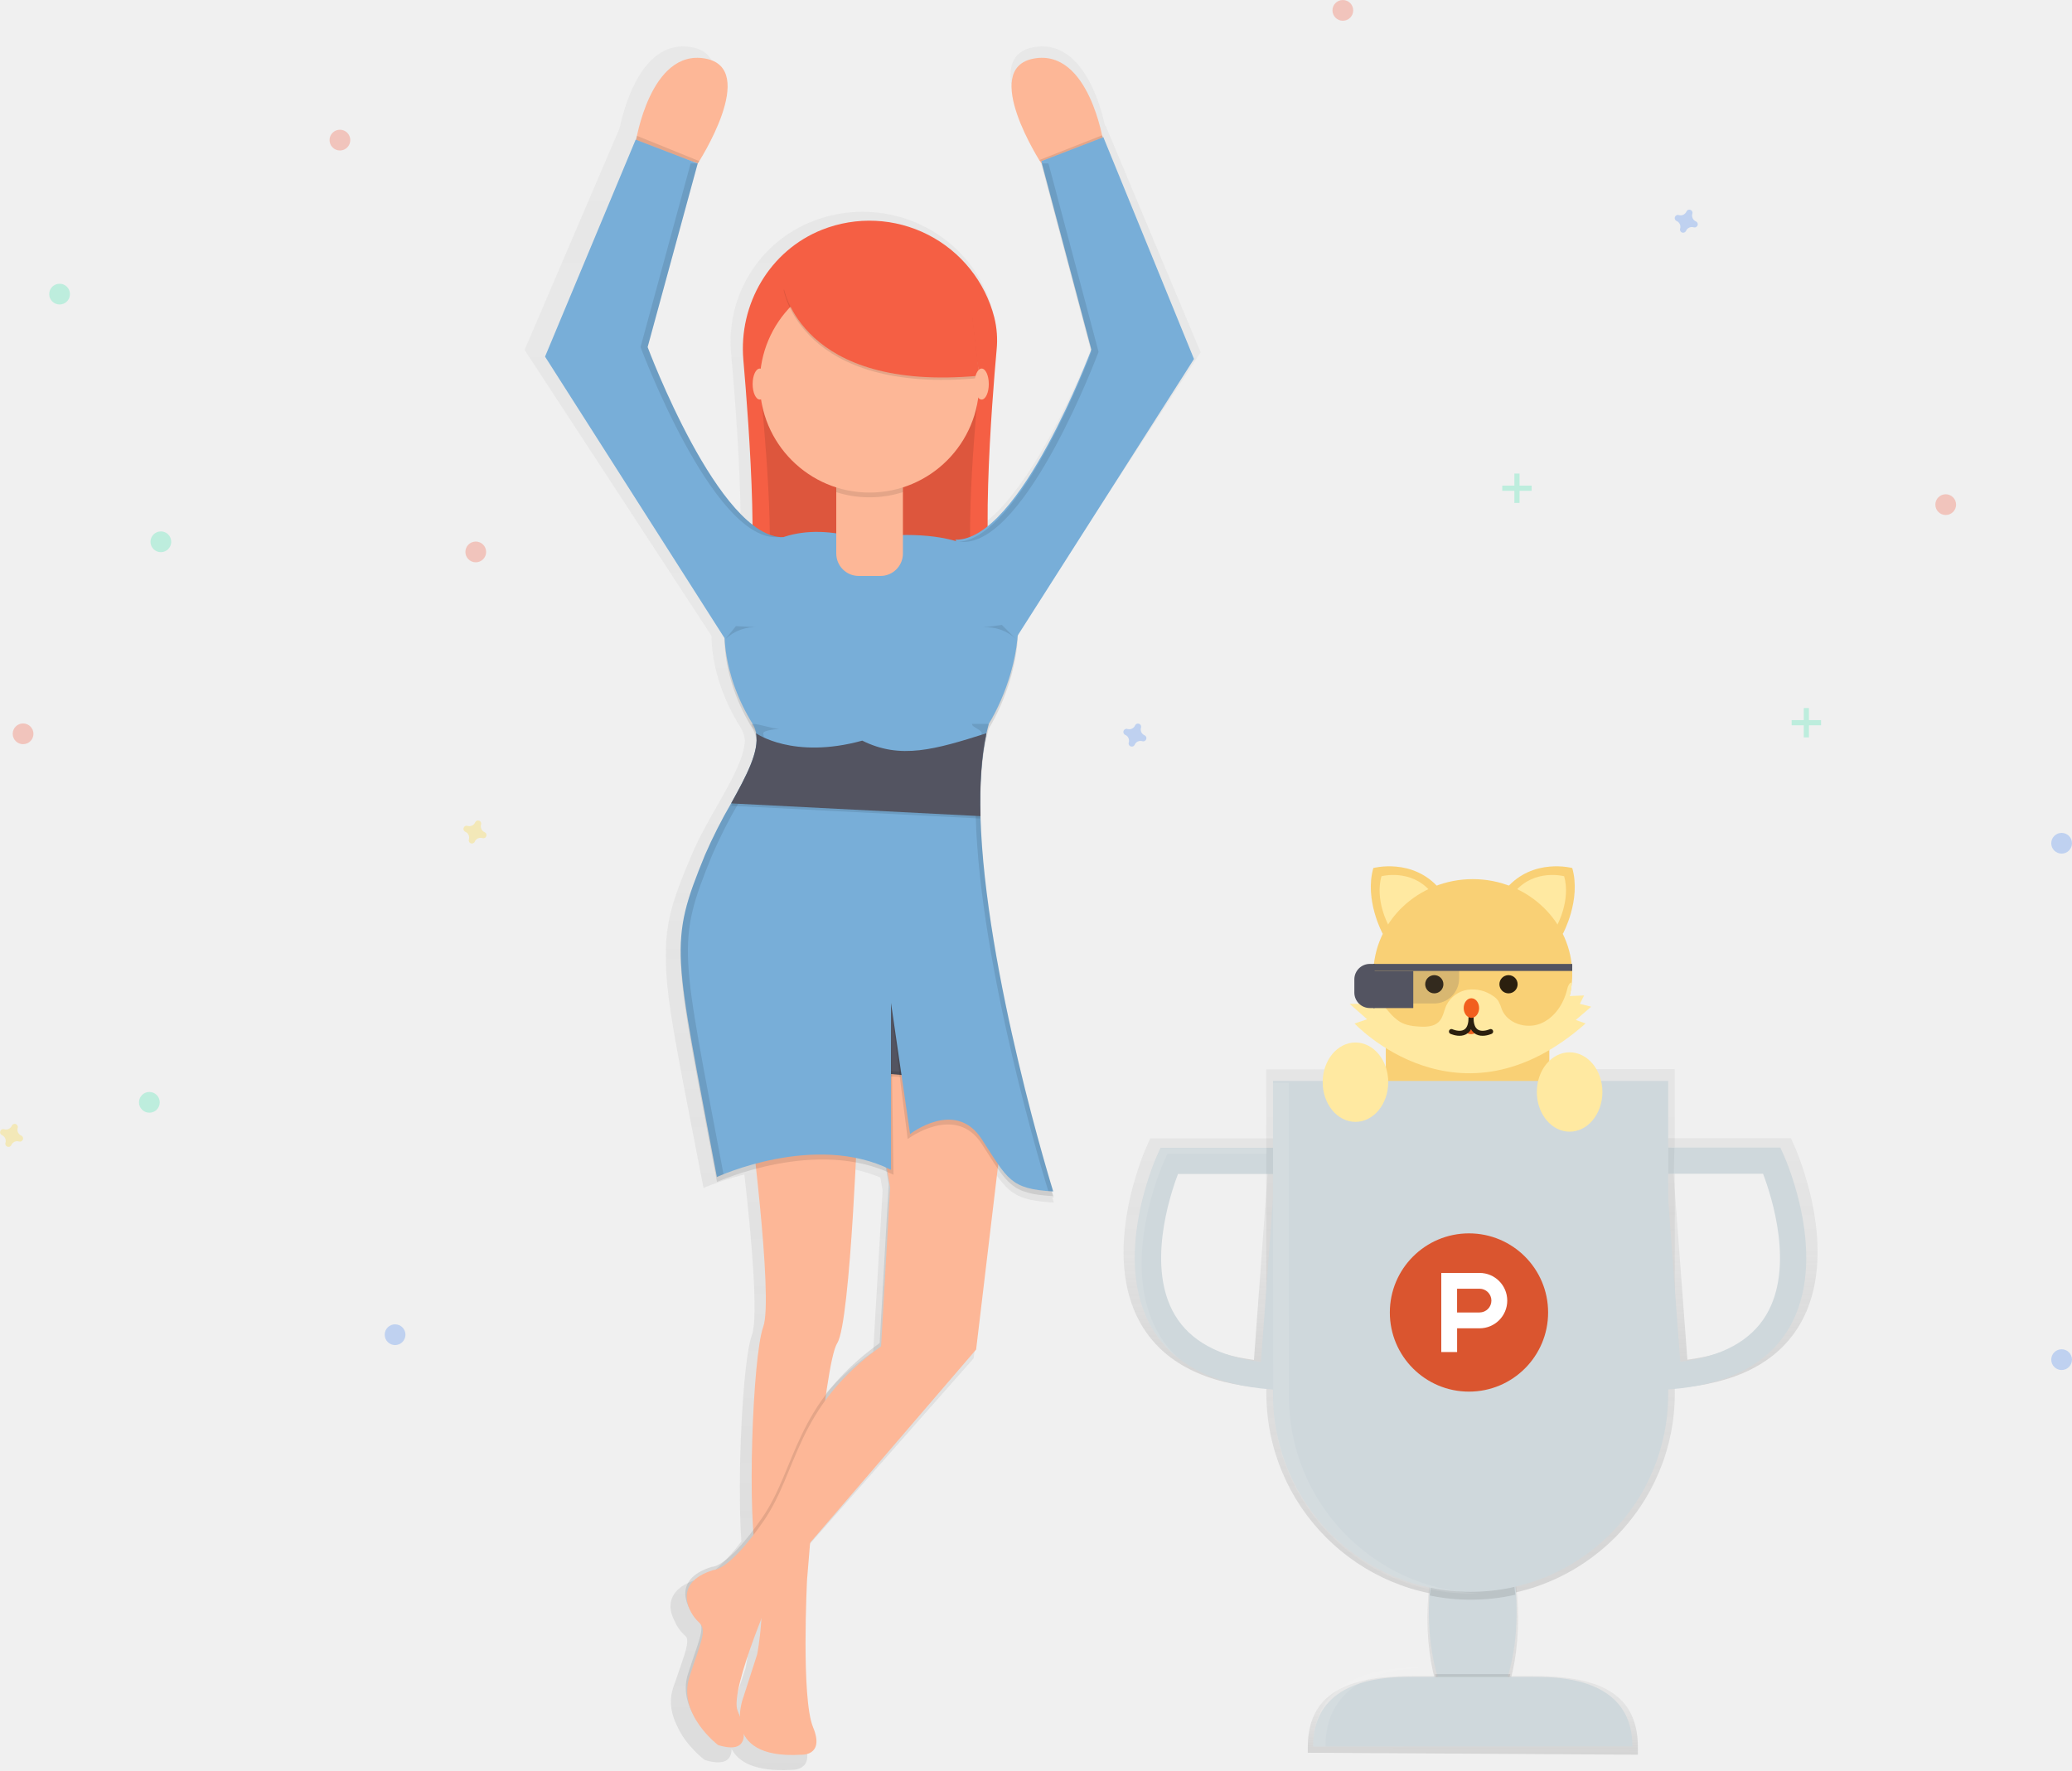
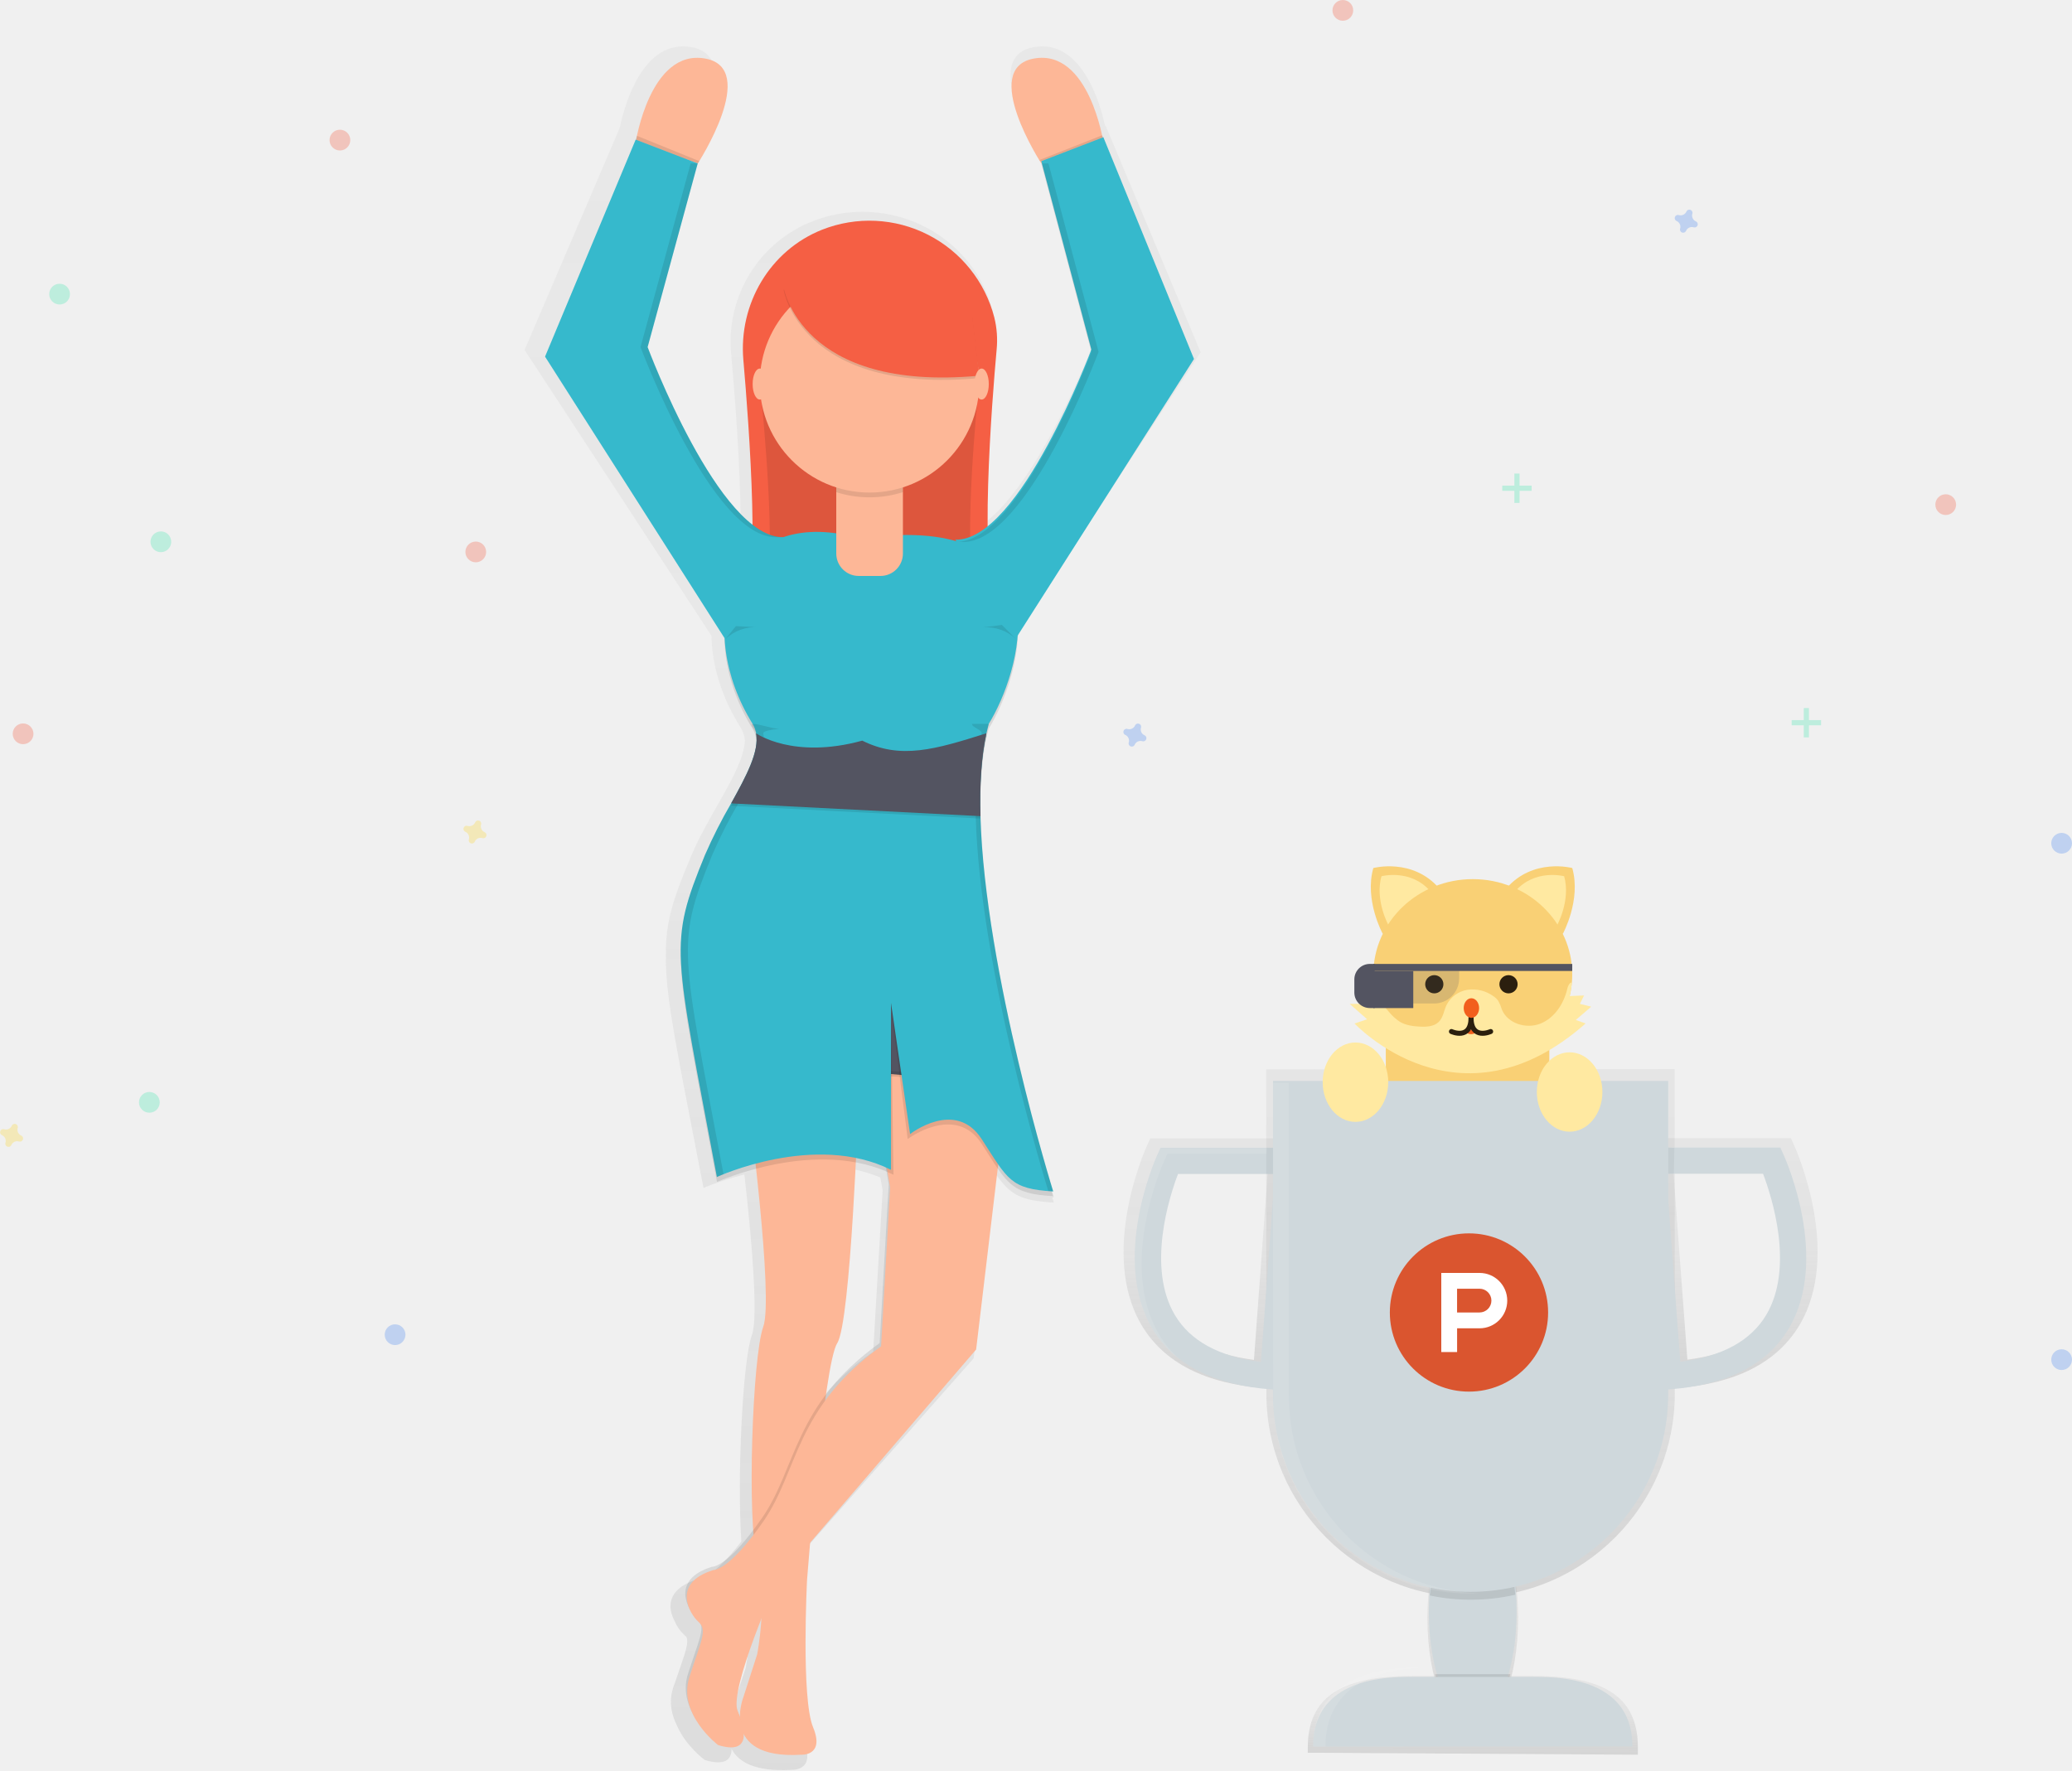
<svg xmlns="http://www.w3.org/2000/svg" xmlns:xlink="http://www.w3.org/1999/xlink" id="f7e4d890-49c5-4510-ab8b-068b53af747b" data-name="Layer 1" width="830.52" height="709.6" viewBox="0 0 830.52 709.6">
  <defs>
    <linearGradient id="d75d4f5d-b700-42a6-92be-ed5e89a20100" x1="530.5" y1="797" x2="530.5" y2="106" gradientUnits="userSpaceOnUse">
      <stop offset="0" stop-color="gray" stop-opacity="0.25" />
      <stop offset="0.54" stop-color="gray" stop-opacity="0.12" />
      <stop offset="1" stop-color="gray" stop-opacity="0.1" />
    </linearGradient>
    <linearGradient id="3aa49d9c-916f-4670-b217-2910ad731142" x1="775.38" y1="780.18" x2="775.38" y2="690.87" gradientTransform="translate(-185.36 -86.58) rotate(-0.02)" xlink:href="#d75d4f5d-b700-42a6-92be-ed5e89a20100" />
    <linearGradient id="29fdbb02-504d-40fc-8c8b-89d40eb7543b" x1="775.39" y1="790.34" x2="775.39" y2="758.68" gradientTransform="translate(-0.62 0.82) rotate(-0.02)" xlink:href="#d75d4f5d-b700-42a6-92be-ed5e89a20100" />
    <linearGradient id="875735f0-9451-4d18-8d7e-91aa5c4b50ca" x1="670.31" y1="643.75" x2="670.31" y2="543.2" gradientTransform="translate(-0.62 0.82) rotate(-0.02)" xlink:href="#d75d4f5d-b700-42a6-92be-ed5e89a20100" />
    <linearGradient id="86201932-e8e2-4080-9e8f-200c3a4020d8" x1="878.8" y1="643.75" x2="878.8" y2="543.2" gradientTransform="translate(-0.62 0.82) rotate(-0.02)" xlink:href="#d75d4f5d-b700-42a6-92be-ed5e89a20100" />
    <linearGradient id="fba1422f-afa4-4f40-bd94-90e3ecf07106" x1="774.55" y1="727.25" x2="774.55" y2="515.55" gradientTransform="translate(-0.62 0.82) rotate(-0.02)" xlink:href="#d75d4f5d-b700-42a6-92be-ed5e89a20100" />
  </defs>
  <g opacity="0.7">
    <path d="M576.85,414.74q-.06-2.17-.08-4.29a127.77,127.77,0,0,1,2.59-27.51c.29-1.3.61-2.57,1-3.81,5.33-8.39,11.66-23.52,12.22-38.15L666,228.63l-37.86-90.3-.53-.76c-1.88-8.58-9.2-34.54-28.36-31.29-20.36,3.45-2.19,34.48,2.12,41.37h0c.54.87.87,1.35.87,1.35l.24-.08,0,.08h-.26L623,225.14c-1.91,4.9-21.77,54.83-43.18,71.56-.21-26.14,2.62-59.48,3.77-71.88a37.82,37.82,0,0,0-1-13.06c-5.93-22.68-27-39.45-52.13-39.45A54.87,54.87,0,0,0,510.66,176a51.85,51.85,0,0,0-32.87,53c1.3,14.56,3.66,43.84,3.83,67.1-22.69-17.23-43.78-72.3-43.78-72.3L458.76,149s25.9-38.84,3-42.72c-19.3-3.27-26.59,23.09-28.4,31.48h0l-.49,1.54L395,227.66l74.93,114.59c.19,11.75,4,24.68,11.75,36.89a10.56,10.56,0,0,1,1.47,3.81,12.59,12.59,0,0,1,.18,1.38c-.39,7-5.22,15.68-10.64,25.21h0c-3.82,6.71-7.91,13.83-10.94,21.05-7,16.63-10.29,26-10.13,40-.2,16.93,5,40.28,15.11,93a116.26,116.26,0,0,1,16.38-5.4c2.73,24.17,5.76,57.1,3,64.43-3.66,9.85-6,57.36-4.2,82.71-12,15.51-17.23,15-17.23,15-13,3.89-12.32,11.7-9.55,16.88a16.16,16.16,0,0,0,3.88,5.56,6,6,0,0,1,1,1.1c.91,3.2-1.49,8.22-5.41,20-1.9,5.72-.67,11.07,1.61,15.51,3.59,8.07,11,13.53,11,13.53,8.13,2.43,10.79-.12,10.76-4.44,2.65,5.07,9.18,9.24,23.92,8.4,0,0,10.09.66,5-11.22s-2.52-60.06-2.52-60.06.48-6,1.28-15.09L575,631.9l9-73.7c5.76,8.14,9.68,10.52,23.15,11.25,0,0-.22-.69-.62-2l.62,0S578.65,478.18,576.85,414.74Zm-52,140.95a61.44,61.44,0,0,1,12.77,3.72l.9,5.17-3.78,64.68A100.71,100.71,0,0,0,512.37,650c1.54-10.46,3.16-18.45,4.68-20.75C520.8,623.59,523.45,582.74,524.81,555.69ZM478,773.13a24,24,0,0,0-1.56,8.29c-.29-.78-.62-1.57-1-2.35-2.33-5.28,4.43-24.08,10-37.75A116.71,116.71,0,0,1,483.63,756Z" transform="translate(-184.74 -87.4)" fill="url(#d75d4f5d-b700-42a6-92be-ed5e89a20100)" />
  </g>
  <path d="M627,144.31s-5.74-37.29-27.73-33.46,2.87,42.07,2.87,42.07Z" transform="translate(-184.74 -87.4)" fill="#fdb797" />
  <path d="M439.58,144.31s5.74-37.29,27.73-33.46-2.87,42.07-2.87,42.07Z" transform="translate(-184.74 -87.4)" fill="#fdb797" />
  <rect x="335.15" y="395.36" width="47.8" height="37.29" fill="#535461" />
  <path d="M584.22,227.56a38.18,38.18,0,0,0-.92-12.86,51.67,51.67,0,0,0-69.06-35.21c-20.9,8.3-33.49,29.77-31.54,52.17,2.21,25.34,7.57,95.95-1,99.08,45.89-16.25,68.84-17.21,103.25,0C576.65,318.37,582.46,247,584.22,227.56Z" transform="translate(-184.74 -87.4)" fill="#f55f44" />
  <g opacity="0.1">
    <path d="M576.67,246.35a28,28,0,0,0-.79-10.16C571,218.55,553.8,205.5,533.27,205.5a46.87,46.87,0,0,0-16.22,2.86c-17.8,6.56-28.53,23.52-26.87,41.22,1.88,20,6.45,75.81-.89,78.29,39.09-12.84,58.64-13.6,88,0C570.23,318.1,575.18,261.67,576.67,246.35Z" transform="translate(-184.74 -87.4)" />
  </g>
  <path d="M484.67,529.6s10.28,78,6,89.67-6.65,77.33-2.42,93.57,0,37.69,0,37.69l-5.44,16.89s-10.28,25.34,23,23.39c0,0,9.68.65,4.84-11s-2.42-59.13-2.42-59.13,6.65-86.42,12.1-94.87,8.47-96.17,8.47-96.17Z" transform="translate(-184.74 -87.4)" fill="#fdb797" />
  <path d="M472,785.63s-16.33-12.35-11.49-27.29,7.26-18.84,3.63-22.09-10.89-15.6,6-20.79c0,0,6,.65,20-19.49s12.7-45.49,47.19-70.18l3.63-63.68L533.07,516l55.05,4.55-12.7,106.57L495.56,720s-19.36,43.54-15.73,52S484.67,789.52,472,785.63Z" transform="translate(-184.74 -87.4)" opacity="0.1" />
  <path d="M472.57,786.93s-16.33-12.35-11.49-27.29,7.26-18.84,3.63-22.09-10.89-15.6,6-20.79c0,0,6,.65,20-19.49s12.7-45.49,47.19-70.18l3.63-63.68-7.86-46.14,55.05,4.55L576,628.37,496.16,721.3s-19.36,43.54-15.73,52S485.28,790.82,472.57,786.93Z" transform="translate(-184.74 -87.4)" fill="#fdb797" />
  <path d="M606.89,566.89c-17.21-1-18.17-4.78-28.68-21s-29.64-1.91-29.64-1.91l-6.69-52.58,1,66.92c-30.59-15.3-70.75,2.87-70.75,2.87C454.88,469.37,452.6,468,467.3,432.09a199.48,199.48,0,0,1,10.5-20.73h0c6.06-10.94,11.37-20.78,10-28.1a10.56,10.56,0,0,0-1.41-3.75c-23.53-38.1-9.48-83.36,34.71-76.19,2.25.36,3.53.66,3.53.66h17.21c69.79-3.82,51.63,55.45,39.2,75.53-.33,1.21-.64,2.47-.92,3.75-2.08,9.48-2.75,20.85-2.41,33.22C579.48,478.93,606.89,566.89,606.89,566.89Z" transform="translate(-184.74 -87.4)" opacity="0.1" />
-   <path d="M606.89,565c-17.21-1-18.17-4.78-28.68-21S549.53,542,549.53,542l-7.65-52.58v66.92c-30.59-15.3-69.79,2.87-69.79,2.87-17.21-91.78-19.48-93.14-4.78-129.07a199.48,199.48,0,0,1,10.5-20.73h0c6.06-10.94,11.37-20.78,10-28.1a10.56,10.56,0,0,0-1.41-3.75c-23.53-38.1-9.48-83.36,34.71-76.19,2.25.36,3.53.66,3.53.66h17.21c69.79-3.82,51.63,55.45,39.2,75.53-.33,1.21-.64,2.47-.92,3.75-2.08,9.48-2.75,20.85-2.41,33.22C579.48,477,606.89,565,606.89,565Z" transform="translate(-184.74 -87.4)" fill="#78aed8" />
+   <path d="M606.89,565c-17.21-1-18.17-4.78-28.68-21S549.53,542,549.53,542l-7.65-52.58v66.92c-30.59-15.3-69.79,2.87-69.79,2.87-17.21-91.78-19.48-93.14-4.78-129.07a199.48,199.48,0,0,1,10.5-20.73h0c6.06-10.94,11.37-20.78,10-28.1a10.56,10.56,0,0,0-1.41-3.75c-23.53-38.1-9.48-83.36,34.71-76.19,2.25.36,3.53.66,3.53.66h17.21c69.79-3.82,51.63,55.45,39.2,75.53-.33,1.21-.64,2.47-.92,3.75-2.08,9.48-2.75,20.85-2.41,33.22C579.48,477,606.89,565,606.89,565Z" transform="translate(-184.74 -87.4)" fill="#36b9cc" />
  <path d="M335.15,180.24h26.77a0,0,0,0,1,0,0v41.64a9,9,0,0,1-9,9h-8.72a9,9,0,0,1-9-9V180.24A0,0,0,0,1,335.15,180.24Z" fill="#fdb797" />
-   <path d="M591.33,344.24l72-112.93L627,142.4,602.11,152l20.08,75.53s-28.68,76.87-54.5,76.2Z" transform="translate(-184.74 -87.4)" fill="#78aed8" />
+   <path d="M591.33,344.24l72-112.93L627,142.4,602.11,152l20.08,75.53s-28.68,76.87-54.5,76.2Z" transform="translate(-184.74 -87.4)" fill="#36b9cc" />
  <path d="M519.89,284.68a44.09,44.09,0,0,0,26.77,0V269.56H519.89Z" transform="translate(-184.74 -87.4)" opacity="0.1" />
  <circle cx="348.53" cy="153.47" r="43.98" fill="#fdb797" />
  <g opacity="0.1">
    <path d="M498.85,203.59s6.69,42.07,78.4,35.37l-2.87-24.86L551.44,194H524.67Z" transform="translate(-184.74 -87.4)" />
  </g>
  <path d="M498.85,202.63s6.69,42.07,78.4,35.37l-2.87-24.86-22.95-20.08H524.67Z" transform="translate(-184.74 -87.4)" fill="#f55f44" />
  <ellipse cx="393.47" cy="153.95" rx="2.87" ry="6.21" fill="#fdb797" />
  <ellipse cx="304.55" cy="153.95" rx="2.87" ry="6.21" fill="#fdb797" />
-   <path d="M475.21,343.29l-72-112.93,36.33-87,24.86,9.56-20.08,73.62s28.68,76.87,54.5,76.2Z" transform="translate(-184.74 -87.4)" fill="#78aed8" />
+   <path d="M475.21,343.29l-72-112.93,36.33-87,24.86,9.56-20.08,73.62s28.68,76.87,54.5,76.2Z" transform="translate(-184.74 -87.4)" fill="#36b9cc" />
  <g opacity="0.1">
    <path d="M574.38,377.59c-.33,1.21,4.14,2.47,3.86,3.75-2.08,9.48-2.75,20.85-2.41,33.22,1.69,61.15,28,146.73,29.1,150.29l2,.13s-27.41-88-29.14-150.42c-.34-12.37.32-23.74,2.41-33.22.28-1.28.58-2.53.92-3.75Z" transform="translate(-184.74 -87.4)" />
  </g>
  <path d="M577.75,415.52,477.8,410.4h0c6.06-10.94,11.37-20.78,10-28.1,0,0,29.25,20,92.32,0C578.07,391.78,577.4,403.15,577.75,415.52Z" transform="translate(-184.74 -87.4)" opacity="0.1" />
  <g opacity="0.1">
    <path d="M470.19,430.17a199.48,199.48,0,0,1,10.5-20.73h0c6.06-10.94,11.37-20.78,10-28.1-.24-1.34,7.58-1.84,6.21-1.84-2.89,0-7.65-1.91-10.5-1.91-1.36,0,1.18,2.41,1.41,3.75,1.33,7.32-4,17.16-10,28.1h0a199.48,199.48,0,0,0-10.5,20.73c-14.7,35.93-12.43,37.29,4.78,129.07,0,0,.95-.44,2.66-1.12C457.75,467.46,455.55,466,470.19,430.17Z" transform="translate(-184.74 -87.4)" />
  </g>
  <path d="M577.75,414.56l-99.95-5.11h0c6.06-10.94,11.37-20.78,10-28.1,0,0,14.84,10.59,42.56,2.94,15.3,7.65,29.14,3.59,49.75-2.94C578.07,390.82,577.4,402.19,577.75,414.56Z" transform="translate(-184.74 -87.4)" fill="#535461" />
  <path d="M475.43,343.65l4.3-5.26,9.08.48A17.36,17.36,0,0,0,475.43,343.65Z" transform="translate(-184.74 -87.4)" opacity="0.1" />
  <path d="M592.07,343.65l-5.74-5.74-7.65,1A17.36,17.36,0,0,1,592.07,343.65Z" transform="translate(-184.74 -87.4)" opacity="0.1" />
  <polygon points="357.14 431.53 360.96 431.69 361.43 430.57 357.14 430.53 357.14 431.53" opacity="0.1" />
  <polygon points="254.84 55.95 255.31 54.44 280.29 64.58 279.7 65.52 254.84 55.95" opacity="0.1" />
  <polygon points="441.72 54.25 416.54 64.18 417.37 64.56 442.23 55 441.72 54.25" opacity="0.1" />
  <path d="M444.36,226.53l20.08-73.62h-2.87l-20.08,73.62s28.68,76.87,54.5,76.2h2.87C473,303.41,444.36,226.53,444.36,226.53Z" transform="translate(-184.74 -87.4)" opacity="0.1" />
  <path d="M622.19,228.45l-20.08-75.53H605l20.08,75.53s-28.68,76.87-54.5,76.2h-2.87C593.5,305.32,622.19,228.45,622.19,228.45Z" transform="translate(-184.74 -87.4)" opacity="0.1" />
  <ellipse cx="590.33" cy="648.61" rx="18.19" ry="44.66" fill="url(#3aa49d9c-916f-4670-b217-2910ad731142)" />
  <path d="M841.26,790.8,708.94,790v-2.23c0-23.75,19.24-28.55,43-28.56l46.31,0c23.75,0,43,4.77,43,28.52Z" transform="translate(-184.74 -87.4)" fill="url(#29fdbb02-504d-40fc-8c8b-89d40eb7543b)" />
  <path d="M697.36,644.27l-5.41-.39c-23.95-1.72-40.62-10.19-49.57-25.19-17.1-28.65,1.18-70,2-71.76l1.44-3.2,59,0ZM653,554.6c-3.65,9.63-13,38.85-1.24,58.55,6.38,10.67,18.34,17.17,35.6,19.36l5.74-77.93Z" transform="translate(-184.74 -87.4)" fill="url(#875735f0-9451-4d18-8d7e-91aa5c4b50ca)" />
  <path d="M851.06,644.21l-7.49-100.55,59,0,1.44,3.2c.79,1.75,19.1,43.09,2,71.75-8.94,15-25.61,23.49-49.55,25.23Zm4.22-89.69,5.81,77.92c17.26-2.2,29.21-8.71,35.59-19.39,11.76-19.71,2.37-48.92-1.29-58.55Z" transform="translate(-184.74 -87.4)" fill="url(#86201932-e8e2-4080-9e8f-200c3a4020d8)" />
  <path d="M774.24,727.74h0a81.87,81.87,0,0,1-81.9-81.83l-.06-129.83L856,516l.06,129.83A81.87,81.87,0,0,1,774.24,727.74Z" transform="translate(-184.74 -87.4)" fill="url(#fba1422f-afa4-4f40-bd94-90e3ecf07106)" />
  <rect x="555.47" y="385.79" width="65.55" height="89.95" rx="25" ry="25" fill="#f9d075" />
  <path d="M739,461.76s-7.44-13.49-3.79-26.4c0,0,15.72-4.21,26.39,8.14Z" transform="translate(-184.74 -87.4)" fill="#f9d075" />
  <path d="M741.29,458.29s-5.53-10-2.82-19.64c0,0,11.69-3.13,19.63,6.06Z" transform="translate(-184.74 -87.4)" fill="#ffe9a1" />
  <path d="M808.88,458.29s5.53-10,2.82-19.64c0,0-11.69-3.13-19.63,6.06Z" transform="translate(-184.74 -87.4)" fill="#ffe9a1" />
  <path d="M811.16,461.76s7.44-13.49,3.79-26.4c0,0-15.72-4.21-26.39,8.14Z" transform="translate(-184.74 -87.4)" fill="#f9d075" />
  <path d="M808.88,458.29s5.53-10,2.82-19.64c0,0-11.69-3.13-19.63,6.06Z" transform="translate(-184.74 -87.4)" fill="#ffe9a1" />
  <path d="M814.94,478q0,1.6-.14,3.18c-1.69,19.6-18.83,35-39.72,35-18.7,0-34.4-12.34-38.7-29a36.83,36.83,0,0,1-1.16-9.19c0-21.08,17.85-38.18,39.86-38.18S814.94,456.94,814.94,478Z" transform="translate(-184.74 -87.4)" fill="#f9d075" />
  <path d="M741.12,496.27l-3-6.46h-12.4l7,6.18-5.05,1.68s41.82,44.91,92.63,0l-3.93-1.4,6.18-5.33L818,489.81l1.68-3.37-6.78.28-7.82,14.59L779,512.83Z" transform="translate(-184.74 -87.4)" fill="#ffe9a1" />
  <circle cx="604.66" cy="394.55" r="3.65" fill="#2b1f0e" />
  <circle cx="574.91" cy="394.55" r="3.65" fill="#2b1f0e" />
  <path d="M814.81,481.2c-1.69,19.6-18.83,35-39.72,35-18.7,0-34.4-12.34-38.7-29,2,1.82,3.79,4.46,5.39,6.18a19.42,19.42,0,0,0,4,3.57c2.45,1.5,5.43,1.85,8.3,2,2.59.1,5.47-.06,7.32-1.88s2.06-4.47,3.12-6.73a11.42,11.42,0,0,1,8.46-6.17,14.3,14.3,0,0,1,10.31,2.53,7.54,7.54,0,0,1,2.06,2,19.64,19.64,0,0,1,1.41,3.43c2.31,5.6,9.77,7.85,15.4,5.61s9.36-7.89,10.75-13.79C813.17,482.78,813.72,481.32,814.81,481.2Z" transform="translate(-184.74 -87.4)" fill="#ffe9a1" />
  <path d="M774.52,499.92l-1.68,1.68a3.53,3.53,0,0,0,3.09,0Z" transform="translate(-184.74 -87.4)" fill="#f25f1d" />
  <rect x="550.48" y="386.41" width="79.72" height="2.81" fill="#535461" />
  <rect x="550.48" y="389.22" width="16" height="14.88" fill="#535461" />
  <path d="M566.34,389.08h18.53a0,0,0,0,1,0,0v3.13a10.06,10.06,0,0,1-10.06,10.06h-8.46a0,0,0,0,1,0,0V389.08A0,0,0,0,1,566.34,389.08Z" fill="#535461" opacity="0.2" />
  <path d="M549.11,386.41H551a0,0,0,0,1,0,0v17.68a0,0,0,0,1,0,0h-1.93a6.21,6.21,0,0,1-6.21-6.21v-5.27a6.21,6.21,0,0,1,6.21-6.21Z" fill="#535461" />
  <path d="M766.52,500.9s7.86,3.65,7.86-5.61" transform="translate(-184.74 -87.4)" fill="none" stroke="#2b1f0e" stroke-linecap="round" stroke-miterlimit="10" stroke-width="2" />
  <path d="M782.24,500.9s-7.86,3.65-7.86-5.61" transform="translate(-184.74 -87.4)" fill="none" stroke="#2b1f0e" stroke-linecap="round" stroke-miterlimit="10" stroke-width="2" />
  <ellipse cx="589.78" cy="404.09" rx="3.09" ry="3.93" fill="#f25f1d" />
  <ellipse cx="590.31" cy="646.1" rx="17.6" ry="43.2" fill="#cfd8dc" />
  <path d="M699.87,644.76l-5.23-.38c-23.16-1.66-39.3-9.86-48-24.37-16.54-27.72,1.14-67.72,1.9-69.41l1.39-3.1,57.05,0ZM656.92,558c-3.53,9.31-12.59,37.58-1.2,56.64,6.17,10.32,17.74,16.61,34.44,18.73L695.71,558Z" transform="translate(-184.74 -87.4)" fill="#cfd8dc" />
  <path d="M848.55,644.69l-7.25-97.27,57.05,0,1.4,3.1c.76,1.69,18.48,41.68,2,69.41-8.64,14.51-24.77,22.72-47.93,24.41Zm4.08-86.76,5.62,75.38c16.69-2.13,28.26-8.43,34.42-18.76,11.38-19.07,2.29-47.32-1.25-56.64Z" transform="translate(-184.74 -87.4)" fill="#cfd8dc" />
  <g opacity="0.1">
    <path d="M649.39,622.4c-16.54-27.72,1.14-67.72,1.9-69.41l1.39-3.1,39.75,0,.17-2.25-42.63,0-1.39,3.1c-.76,1.69-18.44,41.7-1.9,69.41a43.08,43.08,0,0,0,10.83,12.16A42.91,42.91,0,0,1,649.39,622.4Z" transform="translate(-184.74 -87.4)" fill="#fff" />
  </g>
  <text x="-184.74" y="-87.4" />
  <polygon points="668.62 460.02 671.14 460.14 670.92 470.4 668.63 470.53 668.62 460.02" opacity="0.05" />
  <rect x="507.56" y="460.09" width="2.72" height="10.51" opacity="0.05" />
  <path d="M775,693.46c-8.36,0-15.35,14.32-17.14,33.51a79.51,79.51,0,0,0,16.35,1.69h0a79.44,79.44,0,0,0,17.92-2C790.31,707.6,783.34,693.45,775,693.46Z" transform="translate(-184.74 -87.4)" opacity="0.1" />
  <path d="M510.26,433.31H668.66a0,0,0,0,1,0,0V558.9a79.2,79.2,0,0,1-79.2,79.2h0a79.2,79.2,0,0,1-79.2-79.2V433.31A0,0,0,0,1,510.26,433.31Z" fill="#cfd8dc" />
  <path d="M701.37,647.05l-.05-125.59H695l.05,125.59a79.2,79.2,0,0,0,79.23,79.16h0c1.06,0,2.11,0,3.16-.07A79.19,79.19,0,0,1,701.37,647.05Z" transform="translate(-184.74 -87.4)" fill="#fff" opacity="0.1" />
  <path d="M790.11,758.5H760c3.09,12.47,8.68,20.8,15.06,20.79S787,771,790.11,758.5Z" transform="translate(-184.74 -87.4)" opacity="0.1" />
  <path d="M839.07,787.47l-128,.05h0c0-20.93,17-27.91,37.88-27.91l52.2,0c20.93,0,37.91,7,37.91,27.88Z" transform="translate(-184.74 -87.4)" fill="#cfd8dc" />
  <path d="M757.62,755.91h-5c-23,0-41.59,8.64-41.58,31.62h5C716,764.55,734.64,755.92,757.62,755.91Z" transform="translate(-184.74 -87.4)" fill="#fff" opacity="0.1" />
  <circle cx="588.81" cy="526.13" r="31.72" fill="#da552f" />
  <path d="M777.78,597.67H762.45v31.72h6.34v-9.52h9a11.1,11.1,0,1,0,0-22.2Zm0,15.86h-9V604h9a4.76,4.76,0,0,1,0,9.52Z" transform="translate(-184.74 -87.4)" fill="#fff" />
  <ellipse cx="629.15" cy="437.74" rx="13.14" ry="15.91" fill="#ffe9a1" />
  <ellipse cx="543.31" cy="433.81" rx="13.14" ry="15.91" fill="#ffe9a1" />
  <g opacity="0.3">
    <rect x="607" y="189.82" width="2.08" height="11.78" fill="#47e6b1" />
    <rect x="791.73" y="277.22" width="2.08" height="11.78" transform="translate(891.15 -597.06) rotate(90)" fill="#47e6b1" />
  </g>
  <g opacity="0.3">
    <rect x="723" y="283.82" width="2.08" height="11.78" fill="#47e6b1" />
    <rect x="907.73" y="371.22" width="2.08" height="11.78" transform="translate(1101.15 -619.06) rotate(90)" fill="#47e6b1" />
  </g>
  <path d="M864.51,176.15a2.55,2.55,0,0,1-1.42-3.08,1.22,1.22,0,0,0,.06-.28h0a1.28,1.28,0,0,0-2.29-.85h0a1.22,1.22,0,0,0-.14.25,2.55,2.55,0,0,1-3.08,1.42,1.22,1.22,0,0,0-.28-.06h0a1.28,1.28,0,0,0-.85,2.29h0a1.22,1.22,0,0,0,.25.14,2.55,2.55,0,0,1,1.42,3.08,1.22,1.22,0,0,0-.06.28h0a1.28,1.28,0,0,0,2.29.85h0a1.22,1.22,0,0,0,.14-.25,2.55,2.55,0,0,1,3.08-1.42,1.22,1.22,0,0,0,.28.06h0a1.28,1.28,0,0,0,.85-2.29h0A1.22,1.22,0,0,0,864.51,176.15Z" transform="translate(-184.74 -87.4)" fill="#4d8af0" opacity="0.3" />
  <path d="M643.51,382.15a2.55,2.55,0,0,1-1.42-3.08,1.22,1.22,0,0,0,.06-.28h0a1.28,1.28,0,0,0-2.29-.85h0a1.22,1.22,0,0,0-.14.25,2.55,2.55,0,0,1-3.08,1.42,1.22,1.22,0,0,0-.28-.06h0a1.28,1.28,0,0,0-.85,2.29h0a1.22,1.22,0,0,0,.25.14,2.55,2.55,0,0,1,1.42,3.08,1.22,1.22,0,0,0-.06.28h0a1.28,1.28,0,0,0,2.29.85h0a1.22,1.22,0,0,0,.14-.25,2.55,2.55,0,0,1,3.08-1.42,1.22,1.22,0,0,0,.28.06h0a1.28,1.28,0,0,0,.85-2.29h0A1.22,1.22,0,0,0,643.51,382.15Z" transform="translate(-184.74 -87.4)" fill="#4d8af0" opacity="0.3" />
  <path d="M379,421a2.55,2.55,0,0,1-1.42-3.08,1.22,1.22,0,0,0,.06-.28h0a1.28,1.28,0,0,0-2.29-.85h0a1.22,1.22,0,0,0-.14.25,2.55,2.55,0,0,1-3.08,1.42,1.22,1.22,0,0,0-.28-.06h0a1.28,1.28,0,0,0-.85,2.29h0a1.22,1.22,0,0,0,.25.14,2.55,2.55,0,0,1,1.42,3.08,1.22,1.22,0,0,0-.06.28h0a1.28,1.28,0,0,0,2.29.85h0a1.22,1.22,0,0,0,.14-.25,2.55,2.55,0,0,1,3.08-1.42,1.22,1.22,0,0,0,.28.06h0a1.28,1.28,0,0,0,.85-2.29h0A1.22,1.22,0,0,0,379,421Z" transform="translate(-184.74 -87.4)" fill="#fdd835" opacity="0.3" />
  <path d="M193.26,542.61a2.55,2.55,0,0,1-1.42-3.08,1.22,1.22,0,0,0,.06-.28h0a1.28,1.28,0,0,0-2.29-.85h0a1.22,1.22,0,0,0-.14.25,2.55,2.55,0,0,1-3.08,1.42,1.22,1.22,0,0,0-.28-.06h0a1.28,1.28,0,0,0-.85,2.29h0a1.22,1.22,0,0,0,.25.14,2.55,2.55,0,0,1,1.42,3.08,1.22,1.22,0,0,0-.06.28h0a1.28,1.28,0,0,0,2.29.85h0a1.22,1.22,0,0,0,.14-.25,2.55,2.55,0,0,1,3.08-1.42,1.22,1.22,0,0,0,.28.06h0a1.28,1.28,0,0,0,.85-2.29h0A1.22,1.22,0,0,0,193.26,542.61Z" transform="translate(-184.74 -87.4)" fill="#fdd835" opacity="0.3" />
  <circle cx="190.7" cy="221.25" r="4.16" fill="#f55f44" opacity="0.3" />
  <circle cx="538.25" cy="4.16" r="4.16" fill="#f55f44" opacity="0.3" />
  <circle cx="136.25" cy="56.16" r="4.16" fill="#f55f44" opacity="0.3" />
  <circle cx="9.25" cy="294.16" r="4.16" fill="#f55f44" opacity="0.3" />
  <circle cx="779.9" cy="202.29" r="4.16" fill="#f55f44" opacity="0.3" />
  <circle cx="826.36" cy="338.03" r="4.16" fill="#4d8af0" opacity="0.3" />
  <circle cx="826.36" cy="545.03" r="4.16" fill="#4d8af0" opacity="0.3" />
  <circle cx="158.36" cy="535.03" r="4.16" fill="#4d8af0" opacity="0.3" />
  <circle cx="59.87" cy="441.89" r="4.16" fill="#47e6b1" opacity="0.3" />
  <circle cx="64.48" cy="217.18" r="4.16" fill="#47e6b1" opacity="0.3" />
  <circle cx="23.89" cy="117.9" r="4.16" fill="#47e6b1" opacity="0.3" />
</svg>
